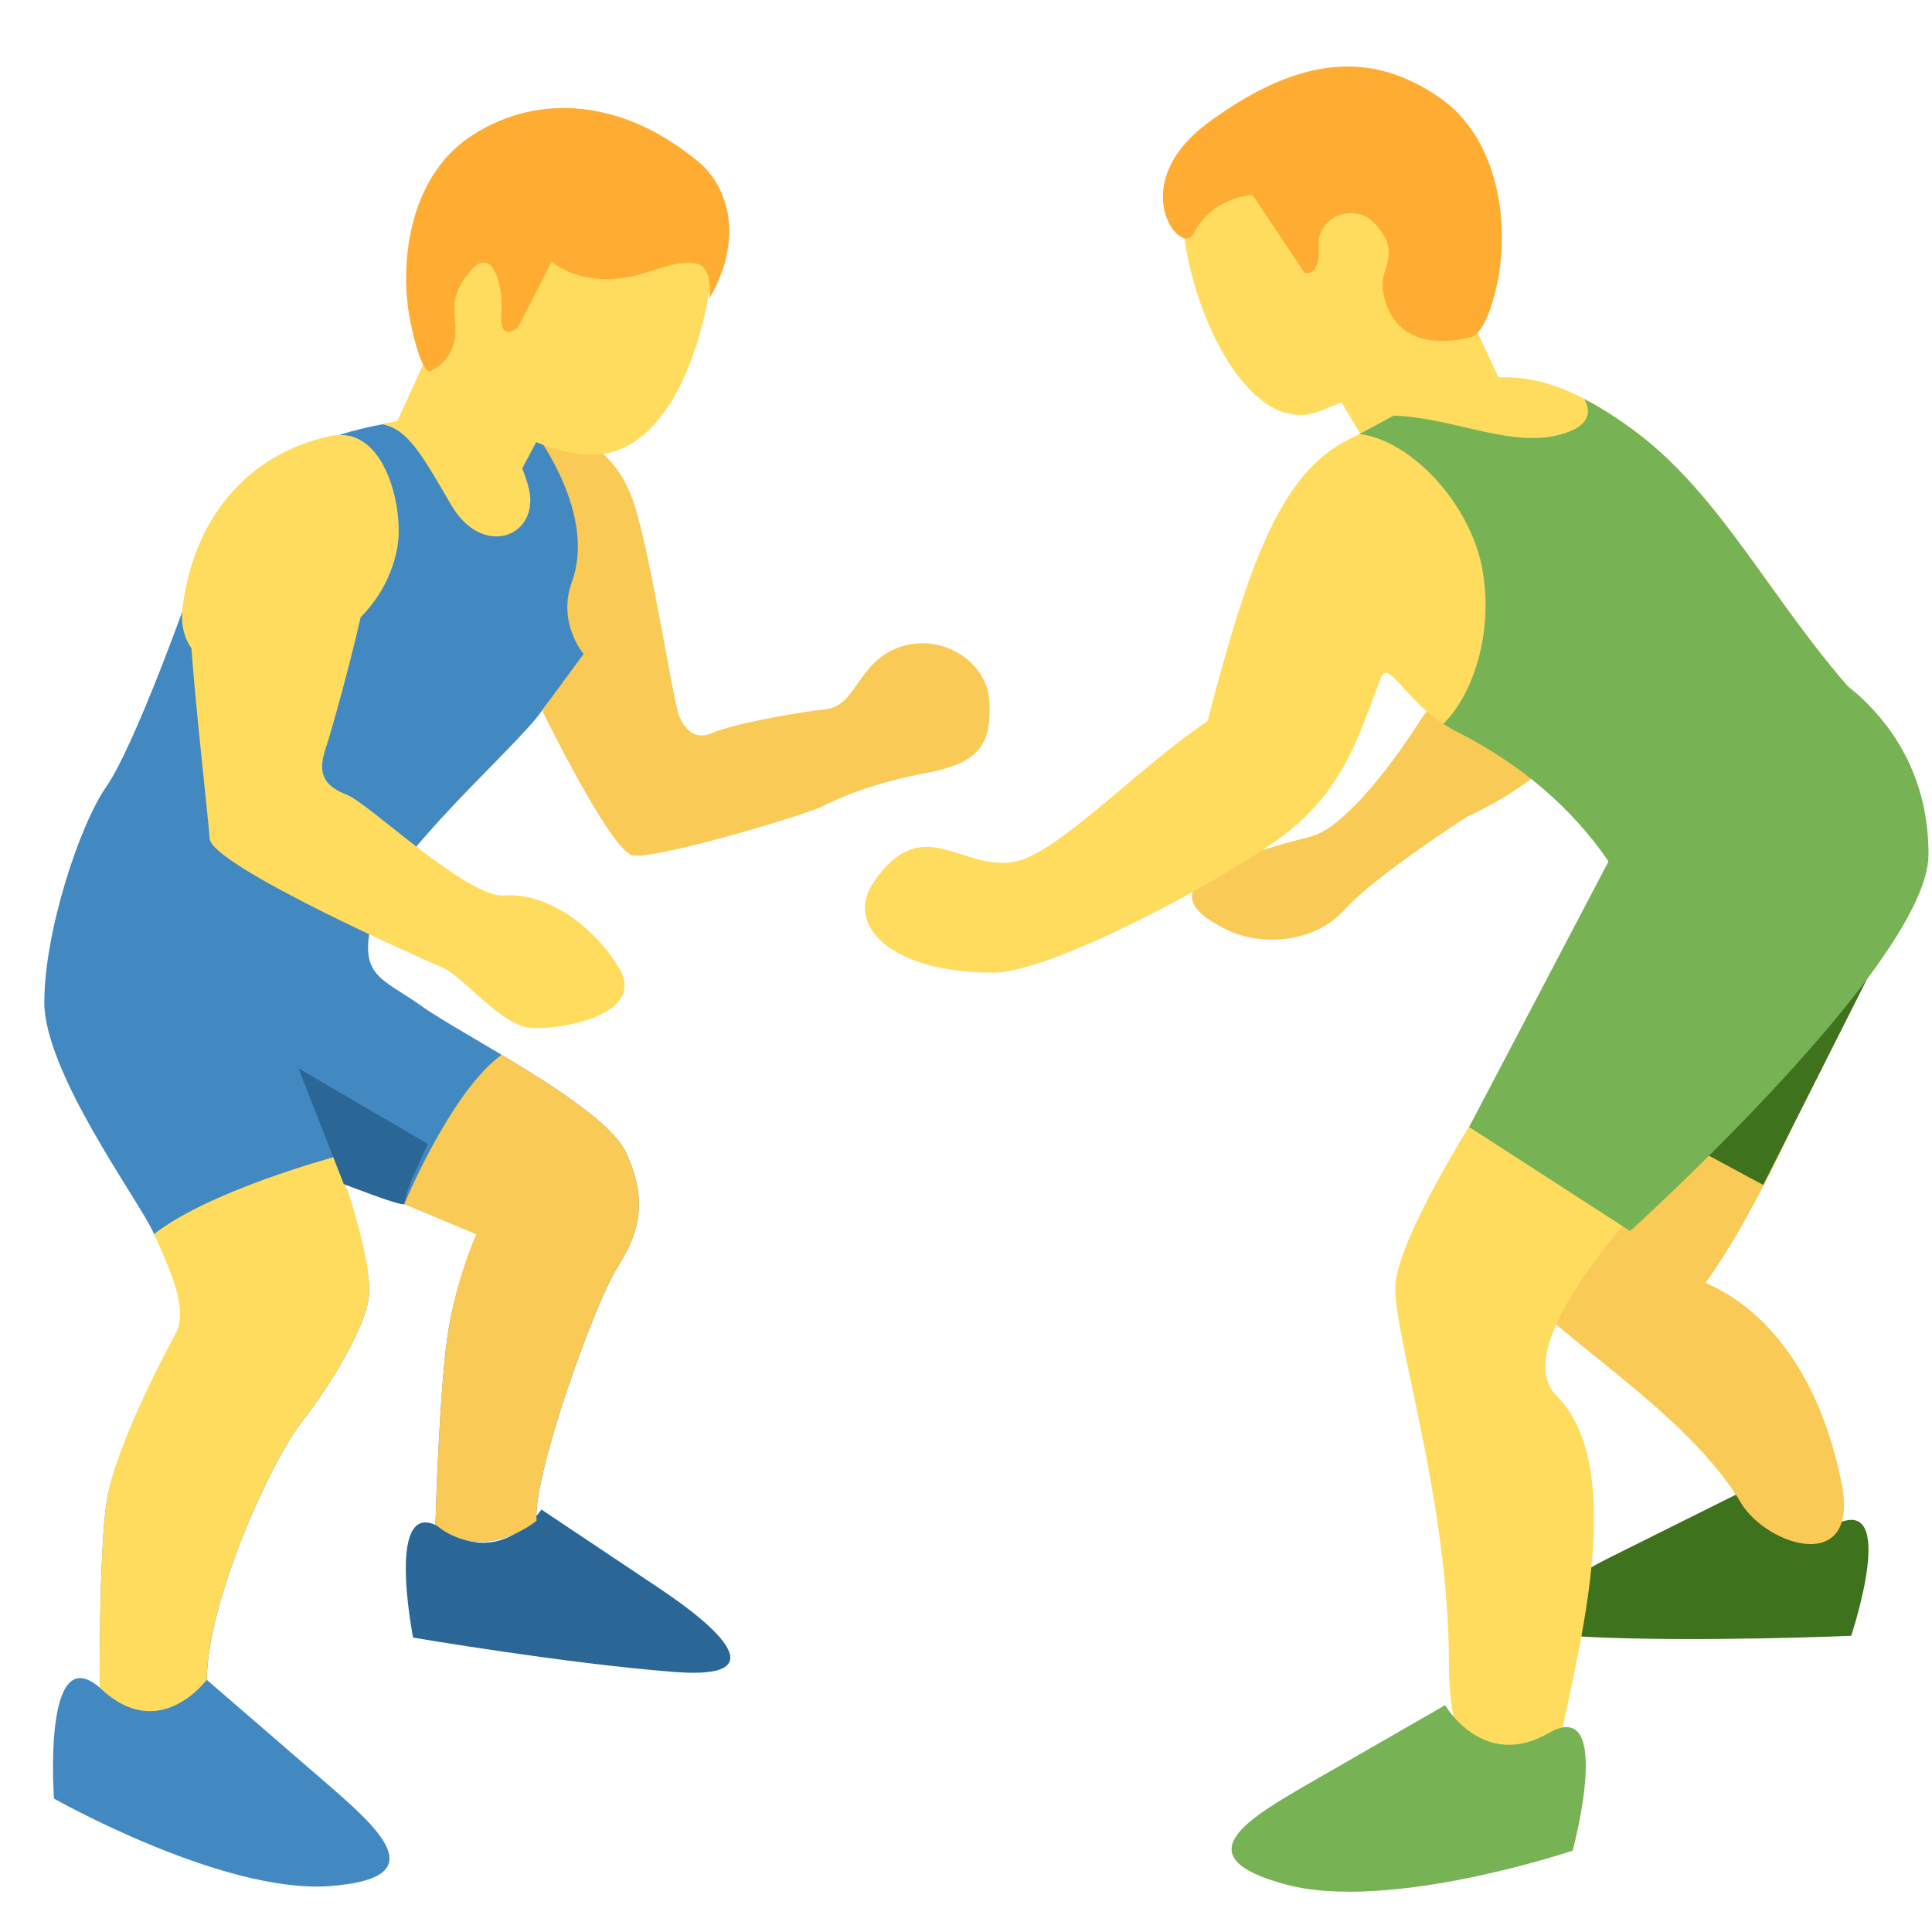
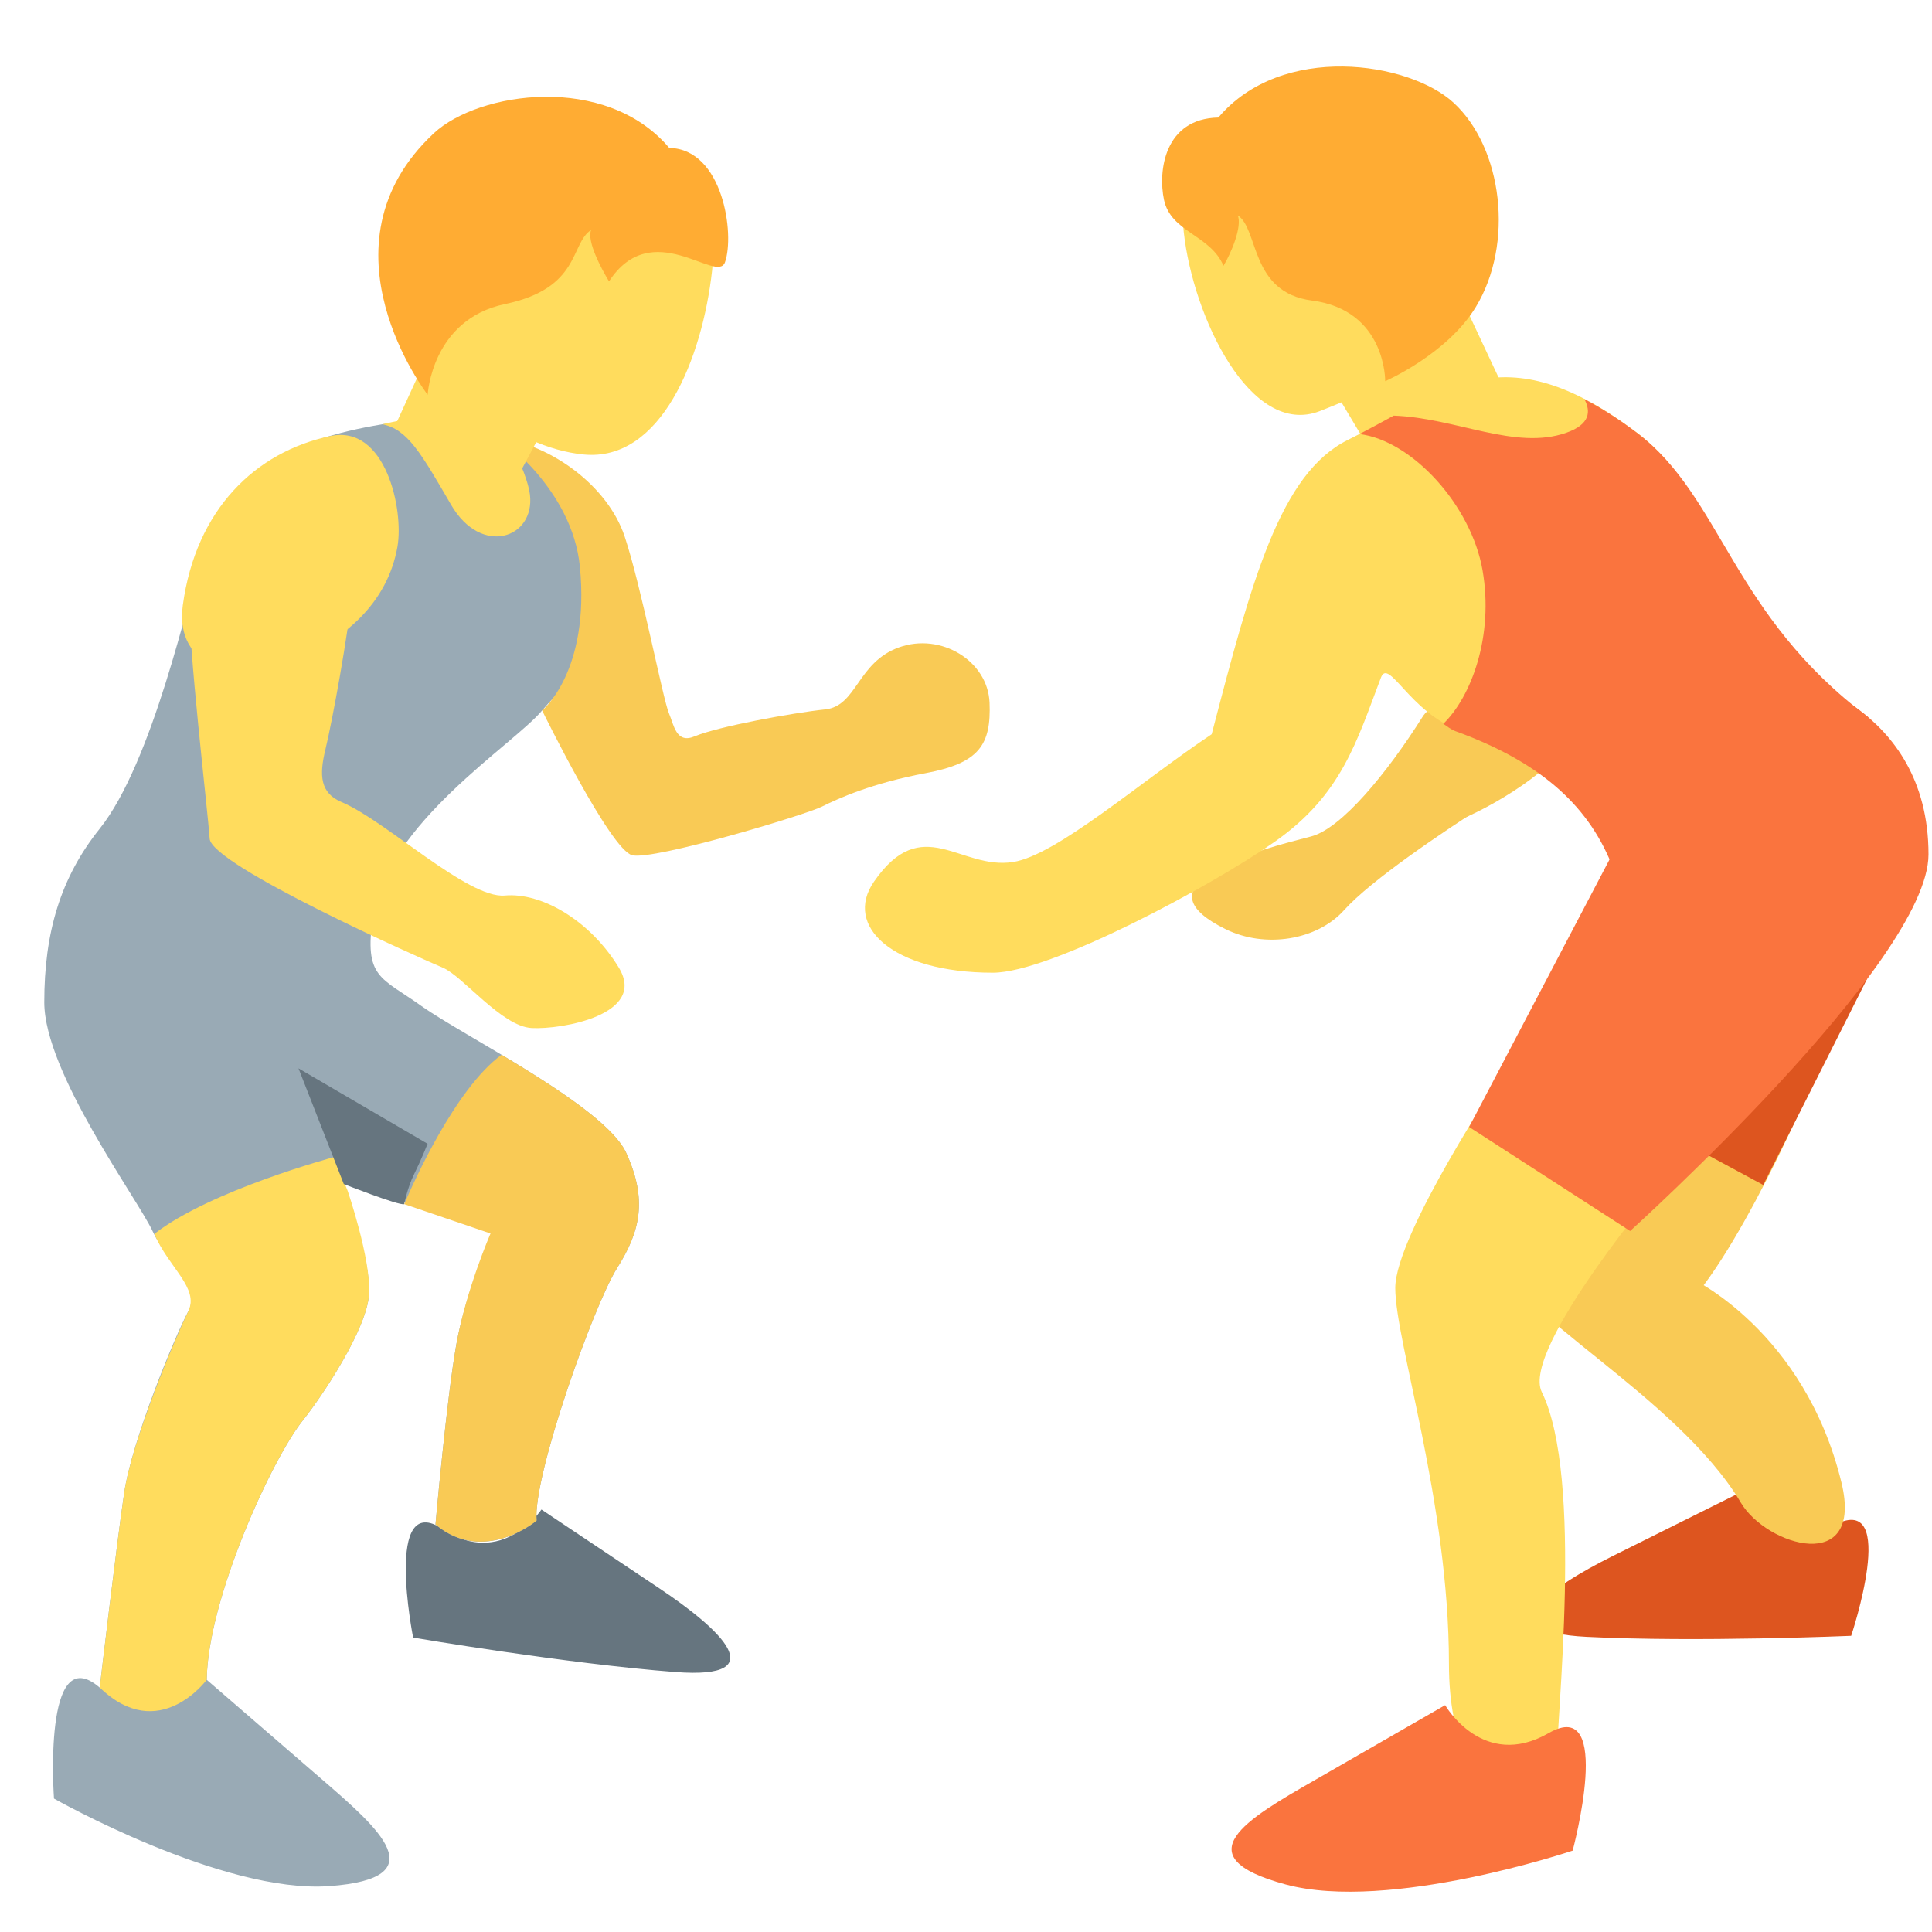
<svg xmlns="http://www.w3.org/2000/svg" viewBox="0 0 36 36">
-   <path fill="#3E721D" d="M32.424 27.812s.59 1.186 1.777.594c1.186-.591.293 2.075.293 2.075s-2.887.123-4.931.019c-1.872-.095-.697-.915.488-1.506l2.373-1.182z" />
+   <path fill="#DD551F" d="M32.424 27.812s.59 1.186 1.777.594c1.186-.591.293 2.075.293 2.075s-2.887.123-4.931.019c-1.872-.095-.697-.915.488-1.506l2.373-1.182z" />
  <path fill="#F9CA55" d="M26.506 13.359c-.655 1.039-1.508 2.081-2.078 2.228-.428.111-1.28.317-1.847.663-.567.345-.483.7.255 1.063.737.364 1.703.209 2.208-.352.505-.562 1.834-1.453 2.656-1.981.82-.527-.702-2.401-1.194-1.621z" />
-   <path fill="#F9CA55" d="M26.259 13.863c.287-.48.958-1.044.958-1.044l-.387-2.473 3.029.12s-.421 2.558-.549 3.137c-.127.579-1.305 1.332-2.087 1.666-.781.334-1.285-.869-.964-1.406zm5.241 9.949s-3.5-1.299-3.5-.375C28 24.36 31.25 26 32.438 28c.479.808 2.23 1.372 1.875-.375-.687-3.38-2.813-3.813-2.813-3.813z" />
+   <path fill="#F9CA55" d="M26.259 13.863c.287-.48.958-1.044.958-1.044l-.387-2.473 3.029.12s-.421 2.558-.549 3.137c-.127.579-1.305 1.332-2.087 1.666-.781.334-1.285-.869-.964-1.406zm5.241 9.949s-3.5-1.299-3.5-.375C28 24.36 31.25 26 32.438 28c.479.808 2.297 1.357 1.875-.375-.692-2.839-2.813-3.813-2.813-3.813z" />
  <path fill="#F9CA55" d="M28.99 23.447s1.303 1.517 2.135 1.115 2.445-3.768 2.875-5-.491-3.736-1.752-2.104c-1.261 1.634-3.258 5.989-3.258 5.989z" />
-   <path fill="#3E721D" d="M35.101 17.623L29 20l3.855 2.08z" />
-   <path fill="#FFDC5D" d="M27.999 20s-2 3-2 4 1 4 1 7 2 3 2 2 1.581-5.419 0-7c-1-1 2-4 2-4l-3-2z" />
-   <path fill="#77B255" d="M29.999 16l-2.624 5 3 1.938s5.56-5.017 5.56-7.017c0-2.797-2.497-3.733-2.497-3.733L29.999 16z" />
+   <path fill="#DD551F" d="M35.101 17.623L29 20l3.855 2.08z" />
+   <path fill="#FFDC5D" d="M27.999 20s-2 3-2 4 1 4 1 7 2 3 2 2 .514-5.462-.27-7.061c-.395-.805 2.27-3.939 2.27-3.939l-3-2z" />
+   <path fill="#FA743E" d="M29.999 16l-2.624 5 3 1.938s5.56-5.017 5.56-7.017c0-2.797-2.658-3.343-2.658-3.343L29.999 16z" />
  <path fill="#FFDC5D" d="M26.995 5.054l1.014 2.162-2.562 1.035-1.057-1.77z" />
-   <path fill="#FFDC5D" d="M27.474 4.856c-.178 1.588-1.526 2.277-2.88 2.804-1.291.502-2.363-1.756-2.536-3.333-.175-1.588 1.681-2.8 3.124-2.638s2.47 1.579 2.292 3.167zM22.5 13.438c-1.312.875-2.812 2.5-3.625 2.625-.988.152-1.688-.938-2.59.366-.569.822.34 1.696 2.215 1.696 1.079 0 4.091-1.626 5.25-2.438 1.25-.875 1.528-1.867 1.982-3.061.143-.377.518.561 1.393.998 1.45.725 2.438 1.438 3 2.312 2.688-1.438 4.438-3 4.438-3C33 11.188 32.095 9.269 30.5 8.062c-2.521-1.908-3.59-.753-5.382.134-1.267.628-1.868 2.366-2.618 5.242z" />
-   <path fill="#77B255" d="M30.062 16.188c2.688-1.438 4.5-3.25 4.5-3.25C33 11.188 32.095 9.269 30.5 8.062c-.354-.267-.676-.469-.978-.625.125.229.106.47-.334.625-.952.336-2.056-.277-3.219-.318-.205.112-.416.228-.637.343.978.12 2.082 1.323 2.293 2.538.214 1.229-.213 2.361-.731 2.861.074.049.149.098.231.139 1.45.725 2.375 1.687 2.937 2.563zm-3.134 15.585s.705 1.226 1.931.52c1.226-.705.445 2.191.445 2.191s-3.417 1.151-5.348.63-.705-1.226.521-1.931l2.451-1.41z" />
-   <path fill="#FFAC33" d="M22.529 2.273c1.834-1.344 3.143-1.244 4.286-.461 1.135.777 1.308 2.396 1.087 3.452-.221 1.056-.526 1.022-.526 1.022s-1.404.431-1.61-.886c-.065-.417.385-.677-.168-1.254-.356-.371-1.067-.119-1.028.451.039.57-.26.485-.26.485l-.97-1.446s-.743.013-1.103.722c-.226.445-1.31-.912.292-2.085z" />
-   <path fill="#2A6797" d="M10.089 28.128s-.736 1.102-1.838.365c-1.102-.736-.553 2.021-.553 2.021s2.849.486 4.889.642c1.869.142.807-.819-.294-1.555l-2.204-1.473z" />
-   <path fill="#4289C1" d="M3.852 31.3s-.924 1.07-1.994.146c-1.07-.924-.852 2.068-.852 2.068s3.137 1.776 5.132 1.631c1.995-.146.925-1.07-.146-1.995l-2.14-1.85z" />
-   <path fill="#4289C1" d="M7.75 7.812c2.732-.311 3.272.58 3.692 1.405.978 1.92-.87 3.333-1.341 4.022-.471.688-2.862 2.717-3.152 3.841-.29 1.123.145 1.123.906 1.667.761.543 3.413 1.863 3.812 2.733.398.869.268 1.457-.167 2.146s-1.574 3.876-1.502 4.709c0 0-.978.833-1.884.073 0 0 .072-2.681.254-3.696.181-1.014.57-1.805.57-1.805l-2.531-.844s.507 1.394.471 2.046-.874 1.908-1.232 2.355c-.58.725-1.774 3.331-1.793 4.836 0 0-.89 1.214-1.994.146 0 0-.017-2.481.127-3.46.145-.978 1.268-3.08 1.522-3.551.254-.471-.374-.881-.664-1.497S.826 19.979.826 18.674c0-1.304.652-3.297 1.159-4.022.507-.725 1.531-3.522 1.775-4.312.472-1.521 2.069-2.309 3.99-2.528z" />
-   <path fill="#FFDC5D" d="M6.219 21.562s-2.293.614-3.344 1.43c.266.627.649 1.389.396 1.86-.254.471-1.14 2.155-1.285 3.133-.145.978-.127 3.46-.127 3.46 1.104 1.069 1.993-.145 1.993-.145.019-1.505 1.213-4.111 1.793-4.836.358-.447 1.196-1.703 1.232-2.355.036-.652-.399-1.92-.399-1.92l-.259-.627z" />
-   <path fill="#F9CA55" d="M11.667 21.479c-.245-.534-1.337-1.236-2.321-1.825-.864.629-1.653 2.407-1.814 2.783L8.875 23s-.326.697-.507 1.711c-.181 1.014-.254 3.696-.254 3.696.906.761 1.884-.073 1.884-.073-.072-.833 1.067-4.021 1.502-4.709s.565-1.276.167-2.146z" />
+   <path fill="#FFDC5D" d="M27.474 4.856c-.178 1.588-1.526 2.277-2.88 2.804-1.291.502-2.363-1.756-2.536-3.333-.175-1.588 1.681-2.8 3.124-2.638s2.47 1.579 2.292 3.167zm-4.896 8.825c-1.312.875-2.89 2.257-3.703 2.382-.988.152-1.688-.938-2.59.366-.569.822.34 1.696 2.215 1.696 1.079 0 4.091-1.626 5.25-2.438 1.25-.875 1.528-1.867 1.982-3.061.143-.377.536.645 1.455.98 1.666.606 2.376 1.456 2.938 2.331 2.688-1.438 3.982-2.766 3.982-2.766-2.056-1.83-2.012-3.902-3.607-5.109-2.521-1.908-3.59-.753-5.382.134-1.267.628-1.79 2.61-2.54 5.485z" />
+   <path fill="#FA743E" d="M30.062 16.188c2.688-1.438 4.754-2.821 4.754-2.821-2.557-1.915-2.721-4.098-4.316-5.304-.354-.267-.676-.469-.978-.625.125.229.106.47-.334.625-.952.336-2.056-.277-3.219-.318-.205.112-.416.228-.637.343.978.12 2.082 1.323 2.293 2.538.214 1.229-.213 2.361-.731 2.861.074.049.144.108.231.139 1.666.605 2.519 1.458 2.937 2.562zm-3.134 15.585s.705 1.226 1.931.52c1.226-.705.445 2.191.445 2.191s-3.417 1.151-5.348.63-.705-1.226.521-1.931l2.451-1.41z" />
+   <path fill="#FFAC33" d="M27.084 1.913c-.832-.764-3.197-1.124-4.382.277-1.005.02-1.126.995-1.013 1.532.128.608.864.652 1.109 1.231.143-.237.349-.725.267-.939.394.256.223 1.436 1.381 1.586 1.385.18 1.365 1.503 1.365 1.503s1.153-.501 1.689-1.383c.716-1.178.501-2.964-.416-3.807z" />
+   <path fill="#66757F" d="M10.089 28.128s-.736 1.102-1.838.365c-1.102-.736-.553 2.021-.553 2.021s2.849.486 4.889.642c1.869.142.807-.819-.294-1.555l-2.204-1.473z" />
+   <path fill="#99AAB5" d="M3.852 31.3s-.924 1.07-1.994.146c-1.07-.924-.852 2.068-.852 2.068s3.137 1.776 5.132 1.631c1.995-.146.925-1.07-.146-1.995l-2.14-1.85z" />
+   <path fill="#99AAB5" d="M7.125 7.906c1.472-.243 3.645.766 4.065 1.591.978 1.92-.577 3.13-1.089 3.742-.535.64-2.895 2.102-3.152 3.841-.169 1.148.145 1.123.906 1.667.761.543 3.413 1.863 3.812 2.733.398.869.268 1.457-.167 2.146s-1.574 3.876-1.502 4.709c0 0-.978.833-1.884.073 0 0 .208-2.345.389-3.359.181-1.014.699-2.157.699-2.157l-2.796-.828s.507 1.394.471 2.046-.874 1.908-1.232 2.355c-.58.725-1.774 3.331-1.793 4.836 0 0-.89 1.214-1.994.146 0 0 .311-2.655.456-3.633.145-.978.94-2.906 1.193-3.377.254-.471-.374-.881-.664-1.497S.825 19.981.825 18.676c0-1.304.304-2.323 1.031-3.232.986-1.231 1.659-4.312 1.903-5.102.473-1.523 1.609-2.146 3.366-2.436z" />
+   <path fill="#FFDC5D" d="M6.219 21.562s-2.293.614-3.344 1.43c.266.627.843 1.01.633 1.443-.234.481-1.049 2.399-1.193 3.377-.145.978-.456 3.633-.456 3.633 1.104 1.069 1.993-.145 1.993-.145.019-1.505 1.213-4.111 1.793-4.836.358-.447 1.196-1.703 1.232-2.355.036-.652-.399-1.92-.399-1.92l-.259-.627z" />
+   <path fill="#F9CA55" d="M11.667 21.479c-.245-.534-1.337-1.236-2.321-1.825-.864.629-1.653 2.407-1.814 2.783l1.608.547s-.455 1.049-.636 2.063c-.181 1.014-.389 3.359-.389 3.359.906.761 1.884-.073 1.884-.073-.072-.833 1.067-4.021 1.502-4.709s.564-1.275.166-2.145z" />
  <path fill="#FFDC5D" d="M3.406 11.281c-.156 1.156 1 1.469 2 1.062 1-.406 1.812-1.094 2-2.156.121-.688-.219-2.281-1.25-2.062-1.388.294-2.507 1.358-2.75 3.156z" />
-   <path fill="#F9CA55" d="M9.812 7.844c.969.125 1.688.594 2 1.531s.732 3.709.844 3.969c.094.219.281.469.625.312.344-.156 1.5-.375 2.094-.438.594-.062.594-.875 1.375-1.156.781-.281 1.656.25 1.688 1.031.031.781-.188 1.125-1.188 1.312s-1.625.469-1.938.625c-.312.156-3.125 1-3.531.906-.406-.094-1.68-2.698-1.68-2.698l.774-1.052s-.497-.58-.219-1.344c.5-1.373-.844-2.998-.844-2.998z" />
-   <path fill="#FFDC5D" d="M3.531 11.125c-.036.844.344 4 .375 4.5s3.969 2.25 4.344 2.406c.375.156 1.094 1.094 1.656 1.125.563.031 2.156-.25 1.625-1.125-.531-.875-1.438-1.406-2.125-1.344-.688.062-2.531-1.719-2.938-1.875-.406-.156-.562-.375-.406-.844.156-.469.75-2.625.812-3.312.064-.687-3.28-1-3.343.469z" />
-   <path fill="#2A6797" d="M7.531 22.438c-.094.031-1.125-.375-1.125-.375l-.844-2.156 2.406 1.406s-.125.312-.25.562-.187.563-.187.563z" />
+   <path fill="#F9CA55" d="M9.305 8.162c.969.125 2.021.895 2.334 1.833s.713 3.033.825 3.294c.094.219.133.578.481.431.438-.184 1.837-.439 2.431-.501.594-.062.594-.875 1.375-1.156.781-.281 1.656.25 1.688 1.031.031.781-.188 1.125-1.188 1.312s-1.625.469-1.938.625c-.312.156-3.125 1-3.531.906-.406-.094-1.68-2.698-1.68-2.698s.896-.726.703-2.682c-.144-1.456-1.5-2.395-1.5-2.395z" />
+   <path fill="#FFDC5D" d="M3.531 11.125c-.036.844.344 4 .375 4.5s3.969 2.25 4.344 2.406c.375.156 1.094 1.094 1.656 1.125.563.031 2.156-.25 1.625-1.125-.531-.875-1.438-1.406-2.125-1.344-.688.062-2.221-1.397-3.04-1.741-.401-.168-.42-.498-.303-.978.136-.56.427-2.174.49-2.861.062-.687-2.959-1.451-3.022.018z" />
+   <path fill="#66757F" d="M7.531 22.438c-.094.031-1.125-.375-1.125-.375l-.844-2.156 2.406 1.406s-.125.312-.25.562-.187.563-.187.563z" />
  <path fill="#FFDC5D" d="M9.031 7.719c.281.031.793 1.064.844 1.5.094.813-.906 1.156-1.469.188S7.594 8 7.125 7.906c0 0 .5-.125.969-.156s.937-.031.937-.031z" />
  <path fill="#FFDC5D" d="M8.34 5.804l-.965 2.102 2.094 1.313 1-1.875z" />
  <path fill="#FFDC5D" d="M7.86 5.606c.178 1.588 1.719 2.737 3.015 2.863 1.446.141 2.213-1.798 2.394-3.429.176-1.588-1.674-2.764-3.117-2.602-1.444.162-2.47 1.58-2.292 3.168z" />
-   <path fill="#FFAC33" d="M13.024 3.023C11.5 1.75 9.881 1.779 8.738 2.562c-1.135.777-1.308 2.396-1.087 3.452.221 1.056.38.892.38.892s.344-.125.438-.562c.088-.413-.209-.768.343-1.344.356-.371.57.273.531.844s.312.25.312.25l.625-1.219s.622.584 1.812.188c.844-.281 1.188-.281 1.125.5.658-1.125.347-2.089-.193-2.54z" />
+   <path fill="#FFAC33" d="M8.088 2.479c.828-.769 3.197-1.124 4.382.277 1.005.02 1.224 1.614 1.039 2.131-.148.412-1.359-.872-2.161.356-.143-.237-.416-.744-.334-.958-.394.256-.19 1.085-1.604 1.381-1.368.287-1.441 1.69-1.441 1.69s-2.146-2.772.119-4.877z" />
</svg>
